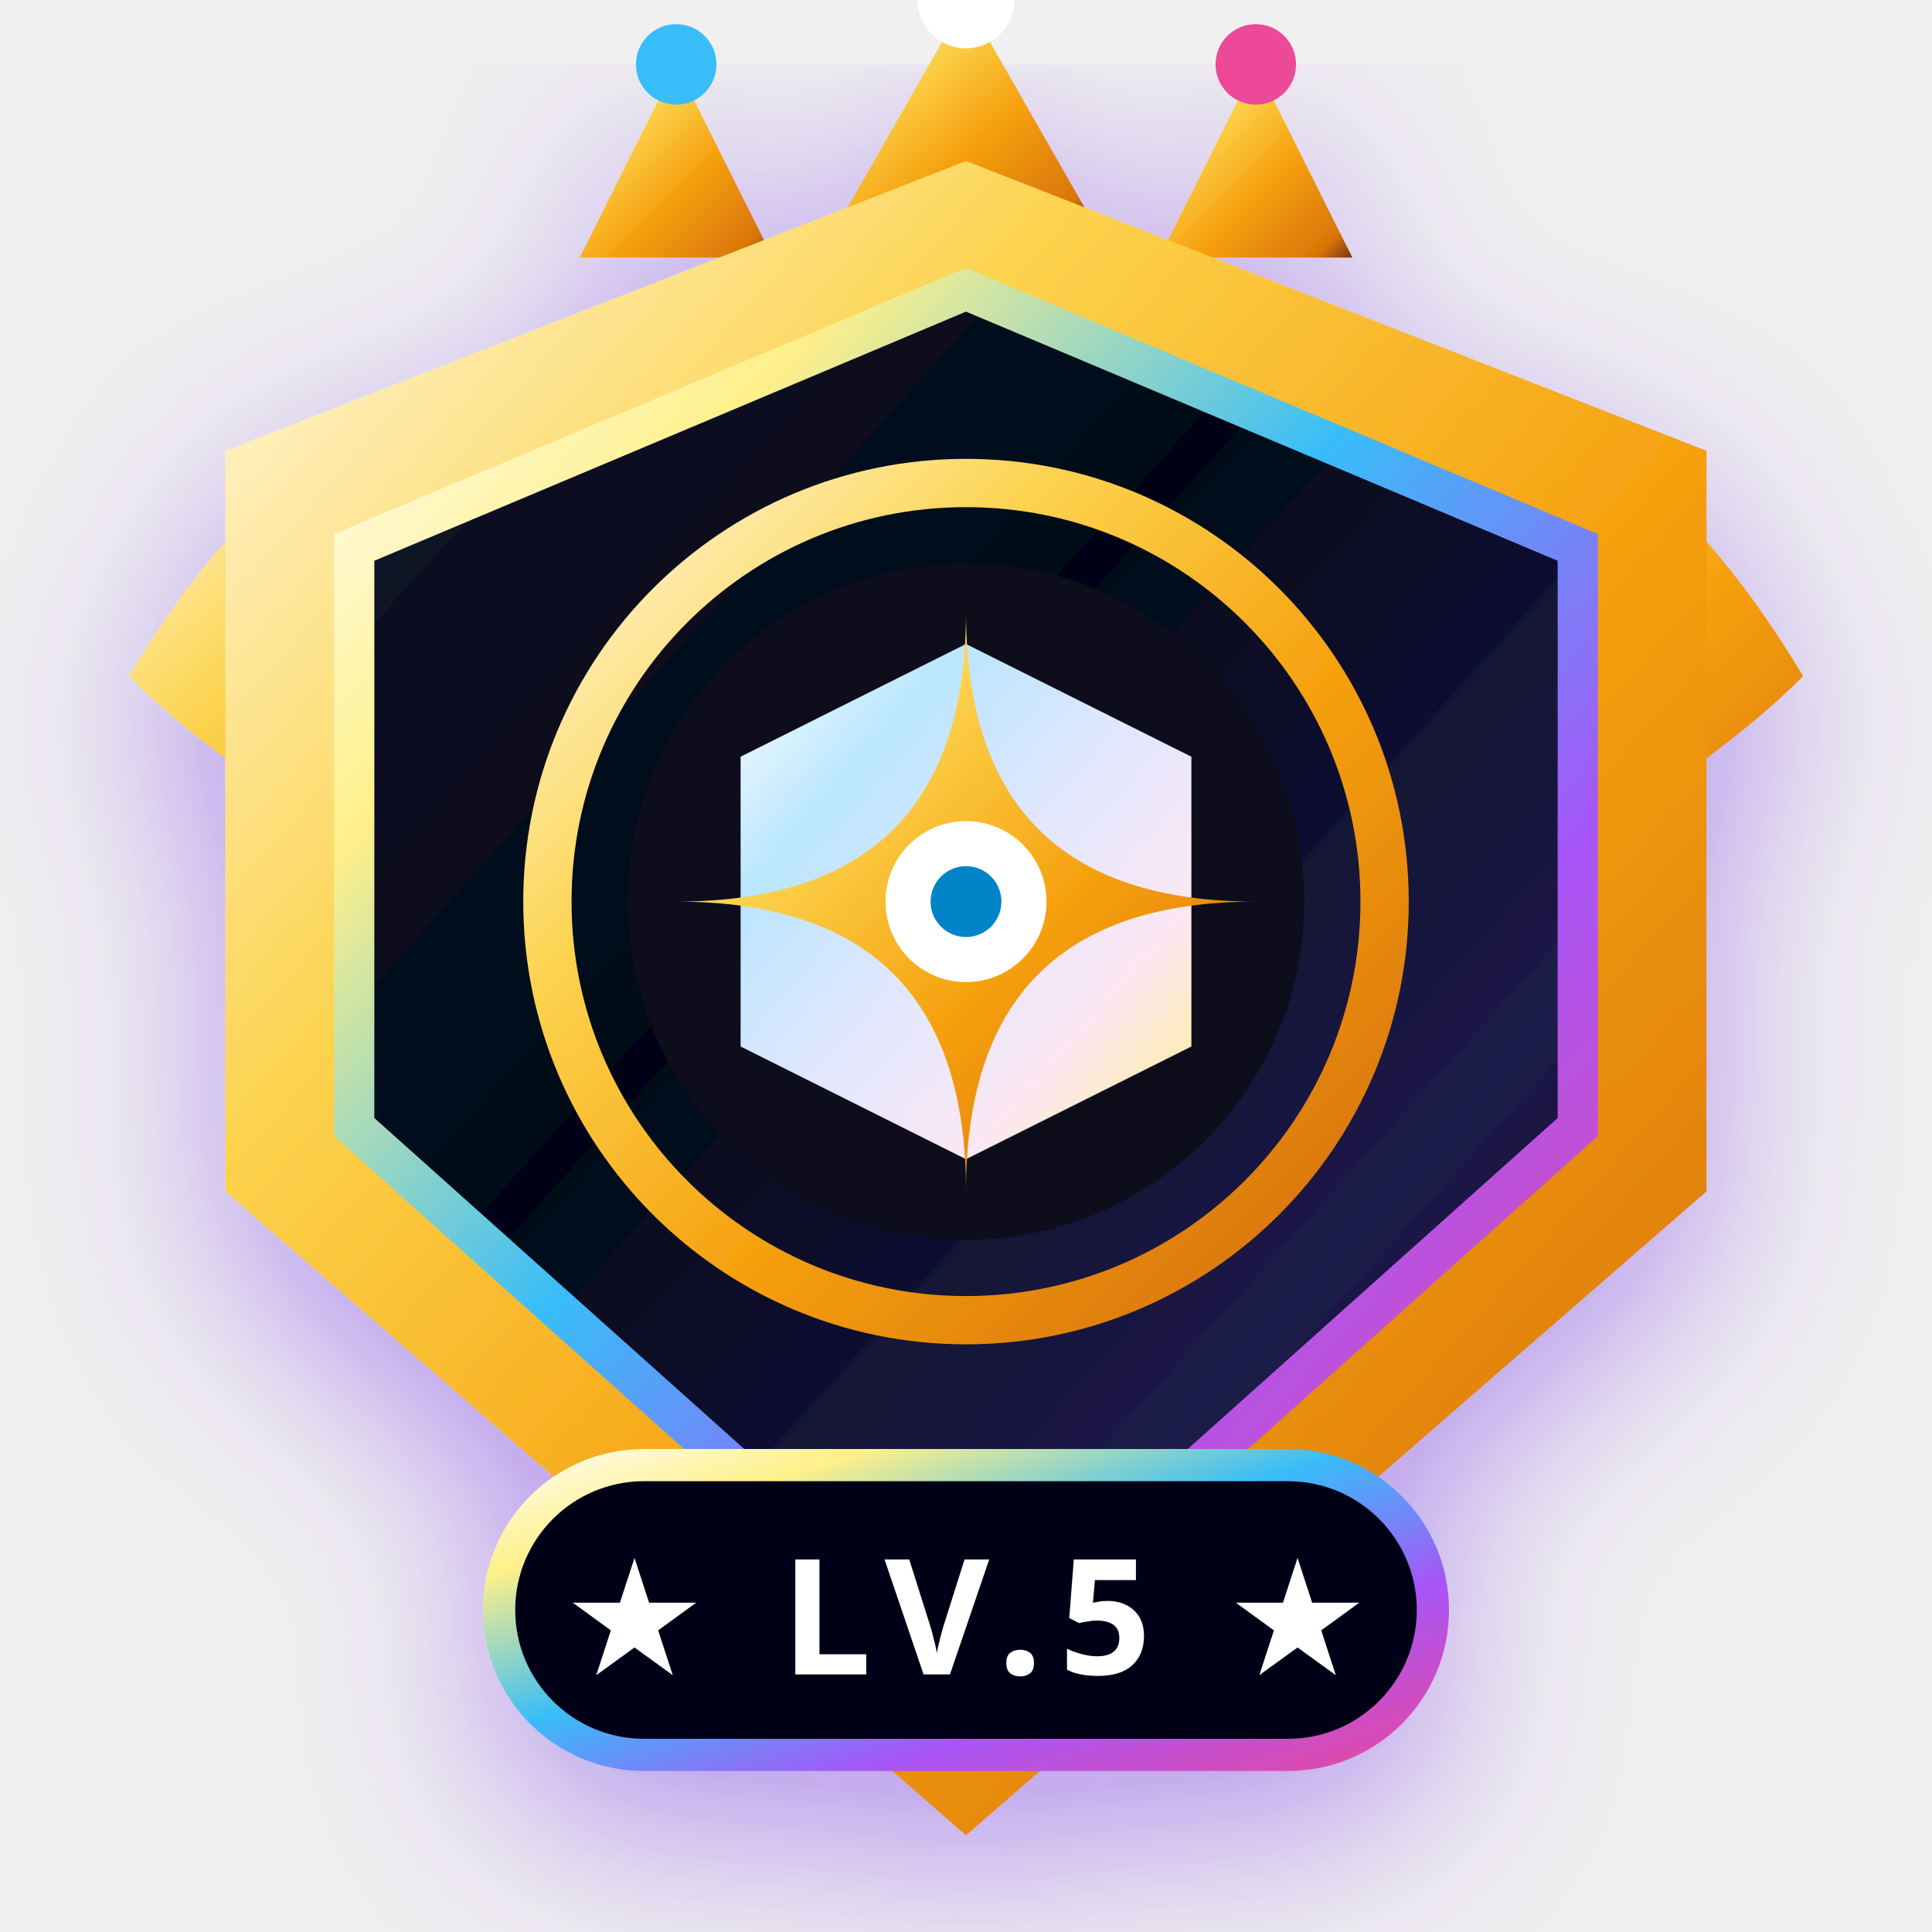
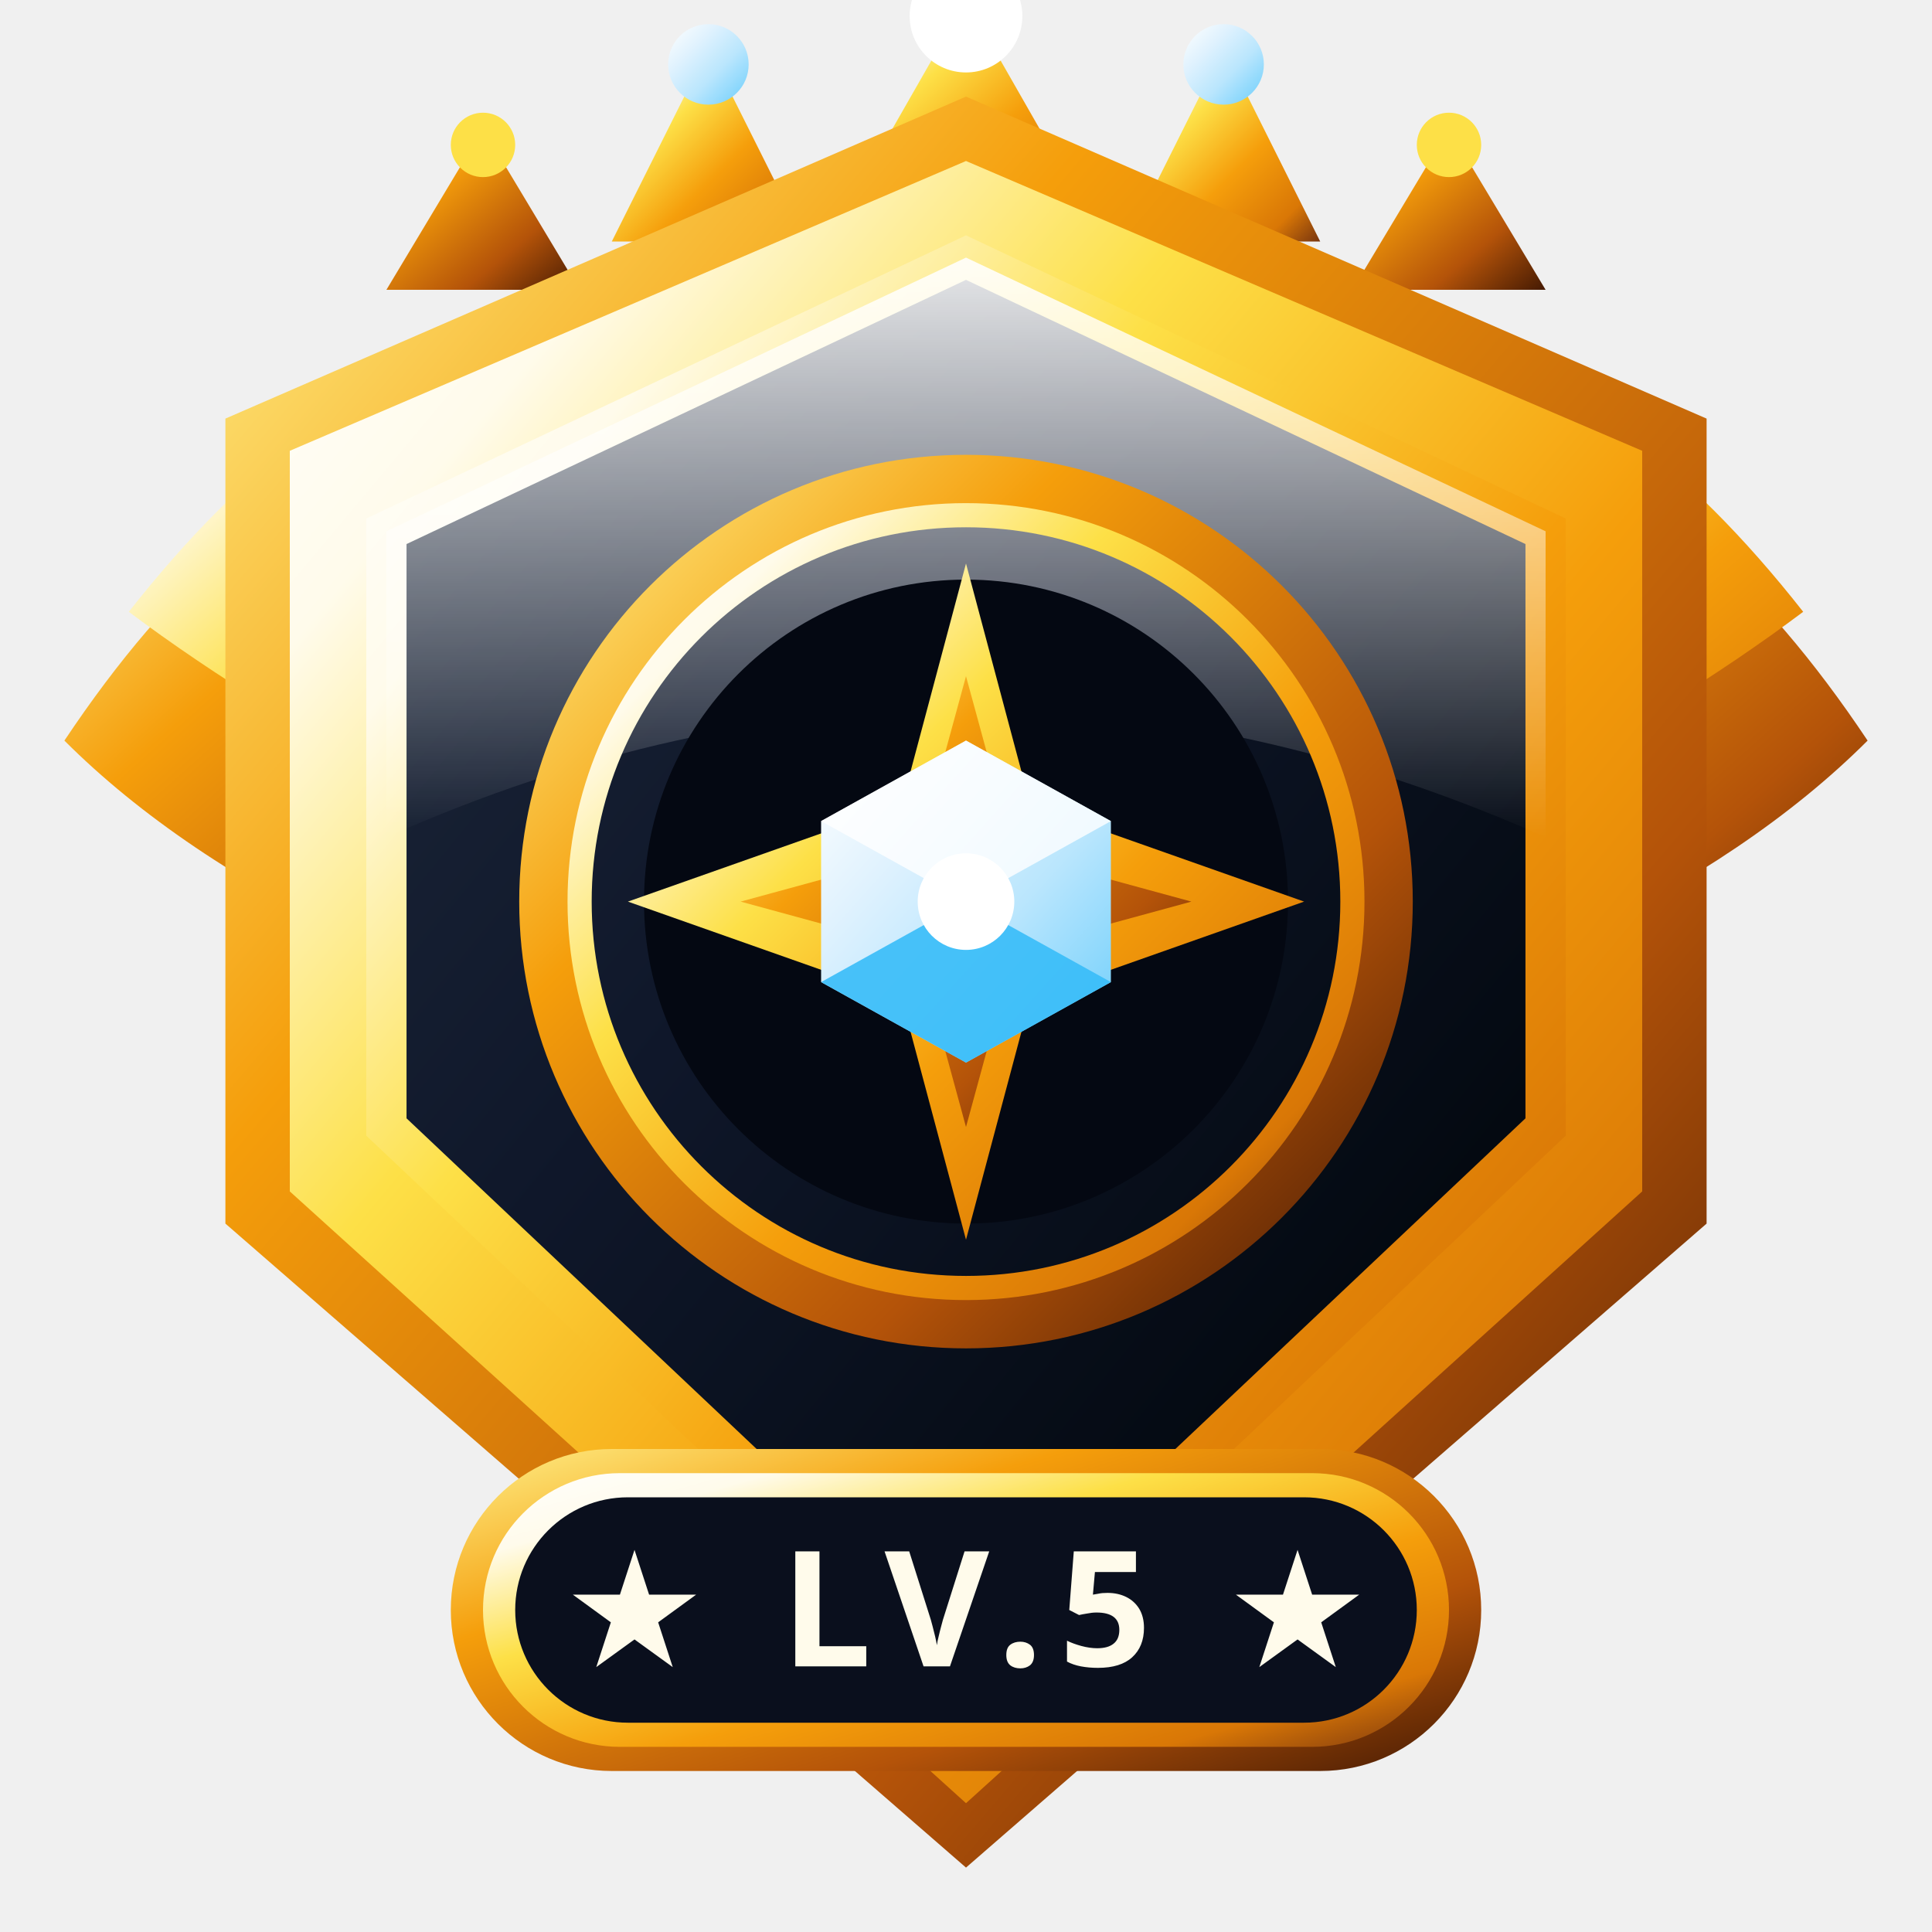
<svg xmlns="http://www.w3.org/2000/svg" viewBox="0 0 120 120" width="120" height="120">
  <defs>
-     <linearGradient id="celestialGold" x1="0%" y1="0%" x2="100%" y2="100%">
+     <linearGradient id="grandImperialGold" x1="0%" y1="0%" x2="100%" y2="100%">
      <stop offset="0%" stop-color="#FFFFFF" />
-       <stop offset="20%" stop-color="#FEF08A" />
-       <stop offset="45%" stop-color="#38BDF8" />
-       <stop offset="70%" stop-color="#A855F7" />
-       <stop offset="100%" stop-color="#EC4899" />
-     </linearGradient>
-     <linearGradient id="grandGold" x1="0%" y1="0%" x2="100%" y2="100%">
-       <stop offset="0%" stop-color="#FFFBEB" />
-       <stop offset="30%" stop-color="#FCD34D" />
+       <stop offset="15%" stop-color="#FFFBEB" />
+       <stop offset="35%" stop-color="#FDE047" />
      <stop offset="60%" stop-color="#F59E0B" />
-       <stop offset="90%" stop-color="#D97706" />
+       <stop offset="85%" stop-color="#D97706" />
      <stop offset="100%" stop-color="#78350F" />
    </linearGradient>
-     <linearGradient id="cosmicBg" x1="0%" y1="0%" x2="100%" y2="100%">
-       <stop offset="0%" stop-color="#0F172A" />
-       <stop offset="40%" stop-color="#020617" />
-       <stop offset="75%" stop-color="#1E1B4B" />
-       <stop offset="100%" stop-color="#020617" />
+     <linearGradient id="deepRoyalGold" x1="0%" y1="0%" x2="100%" y2="100%">
+       <stop offset="0%" stop-color="#FEF08A" />
+       <stop offset="30%" stop-color="#F59E0B" />
+       <stop offset="70%" stop-color="#B45309" />
+       <stop offset="100%" stop-color="#451A03" />
    </linearGradient>
-     <linearGradient id="holoDiamond" x1="0%" y1="0%" x2="100%" y2="100%">
+     <linearGradient id="celestialDiamond" x1="0%" y1="0%" x2="100%" y2="100%">
      <stop offset="0%" stop-color="#FFFFFF" />
-       <stop offset="25%" stop-color="#BAE6FD" />
-       <stop offset="50%" stop-color="#E0E7FF" />
-       <stop offset="75%" stop-color="#FCE7F3" />
-       <stop offset="100%" stop-color="#FEF08A" />
+       <stop offset="30%" stop-color="#E0F2FE" />
+       <stop offset="60%" stop-color="#BAE6FD" />
+       <stop offset="90%" stop-color="#7DD3FC" />
+       <stop offset="100%" stop-color="#38BDF8" />
    </linearGradient>
-     <filter id="grandGlowLvl5" x="-30%" y="-30%" width="160%" height="160%">
-       <feDropShadow dx="0" dy="8" stdDeviation="10" flood-color="#0284C7" flood-opacity="0.45" />
-       <feDropShadow dx="0" dy="4" stdDeviation="6" flood-color="#7C3AED" flood-opacity="0.5" />
-     </filter>
+     <linearGradient id="midnightAegis" x1="0%" y1="0%" x2="100%" y2="100%">
+       <stop offset="0%" stop-color="#1E293B" />
+       <stop offset="40%" stop-color="#0F172A" />
+       <stop offset="75%" stop-color="#050B14" />
+       <stop offset="100%" stop-color="#000000" />
+     </linearGradient>
+     <linearGradient id="legendGloss" x1="0%" y1="0%" x2="0%" y2="100%">
+       <stop offset="0%" stop-color="#FFFFFF" stop-opacity="0.9" />
+       <stop offset="100%" stop-color="#FFFFFF" stop-opacity="0" />
+     </linearGradient>
  </defs>
-   <g filter="url(#grandGlowLvl5)">
-     <path d="M8 42 Q26 12 52 32 L52 66 Q20 54 8 42 Z" fill="url(#grandGold)" />
-     <path d="M112 42 Q94 12 68 32 L68 66 Q100 54 112 42 Z" fill="url(#grandGold)" />
-     <polygon points="60,0 68,14 52,14" fill="url(#grandGold)" />
-     <circle cx="60" cy="0" r="3" fill="#FFFFFF" />
-     <polygon points="42,4 48,16 36,16" fill="url(#grandGold)" />
-     <circle cx="42" cy="4" r="2.5" fill="#38BDF8" />
-     <polygon points="78,4 84,16 72,16" fill="url(#grandGold)" />
-     <circle cx="78" cy="4" r="2.5" fill="#EC4899" />
-     <polygon points="60,10 106,28 106,74 60,114 14,74 14,28" fill="url(#grandGold)" />
-     <polygon points="60,18 98,34 98,70 60,104 22,70 22,34" fill="url(#cosmicBg)" />
-     <polygon points="60,18 98,34 98,70 60,104 22,70 22,34" fill="none" stroke="url(#celestialGold)" stroke-width="2.5" />
+   <g>
+     <path d="M4 46 Q24 16 50 32 L50 68 Q18 60 4 46 Z" fill="url(#deepRoyalGold)" />
+     <path d="M116 46 Q96 16 70 32 L70 68 Q102 60 116 46 Z" fill="url(#deepRoyalGold)" />
+     <path d="M8 38 Q30 10 54 28 L54 62 Q24 50 8 38 Z" fill="url(#grandImperialGold)" />
+     <path d="M112 38 Q90 10 66 28 L66 62 Q96 50 112 38 Z" fill="url(#grandImperialGold)" />
+     <polygon points="60,0 68,14 52,14" fill="url(#grandImperialGold)" />
+     <circle cx="60" cy="1" r="3.5" fill="#FFFFFF" />
+     <polygon points="44,3 50,15 38,15" fill="url(#grandImperialGold)" />
+     <circle cx="44" cy="4" r="2.5" fill="url(#celestialDiamond)" />
+     <polygon points="76,3 82,15 70,15" fill="url(#grandImperialGold)" />
+     <circle cx="76" cy="4" r="2.5" fill="url(#celestialDiamond)" />
+     <polygon points="30,8 36,18 24,18" fill="url(#deepRoyalGold)" />
+     <circle cx="30" cy="9" r="2" fill="#FDE047" />
+     <polygon points="90,8 96,18 84,18" fill="url(#deepRoyalGold)" />
+     <circle cx="90" cy="9" r="2" fill="#FDE047" />
+     <polygon points="60,6 106,26 106,76 60,116 14,76 14,26" fill="url(#deepRoyalGold)" />
+     <polygon points="60,10 102,28 102,74 60,112 18,74 18,28" fill="url(#grandImperialGold)" />
+     <polygon points="60,16 96,33 96,70 60,104 24,70 24,33" fill="url(#midnightAegis)" />
+     <polygon points="60,16 96,33 96,70 60,104 24,70 24,33" fill="none" stroke="url(#grandImperialGold)" stroke-width="2.5" />
+     <path d="M24 33 L60 16 L96 33 L96 52 Q60 36 24 52 Z" fill="url(#legendGloss)" />
    <g transform="translate(60, 56)">
-       <circle cx="0" cy="0" r="26" fill="none" stroke="url(#grandGold)" stroke-width="3" />
-       <circle cx="0" cy="0" r="21" fill="#0A0F1D" />
-       <polygon points="0,-16 14,-9 14,9 0,16 -14,9 -14,-9" fill="url(#holoDiamond)" />
-       <path d="M0 -18 Q0 0 18 0 Q0 0 0 18 Q0 0 -18 0 Q0 0 0 -18 Z" fill="url(#grandGold)" />
-       <circle cx="0" cy="0" r="5" fill="#FFFFFF" />
-       <circle cx="0" cy="0" r="2.2" fill="#0284C7" />
+       <circle cx="0" cy="0" r="26" fill="none" stroke="url(#deepRoyalGold)" stroke-width="3.5" />
+       <circle cx="0" cy="0" r="24" fill="none" stroke="url(#grandImperialGold)" stroke-width="1.5" />
+       <circle cx="0" cy="0" r="20" fill="#040812" />
+       <polygon points="0,-21 4,-6 21,0 4,6 0,21 -4,6 -21,0 -4,-6" fill="url(#grandImperialGold)" />
+       <polygon points="0,-14 3,-3 14,0 3,3 0,14 -3,3 -14,0 -3,-3" fill="url(#deepRoyalGold)" />
+       <polygon points="0,-10 9,-5 9,5 0,10 -9,5 -9,-5" fill="url(#celestialDiamond)" />
+       <polygon points="0,-10 9,-5 0,0 -9,-5" fill="#FFFFFF" fill-opacity="0.8" />
+       <polygon points="0,10 9,5 0,0 -9,5" fill="#38BDF8" fill-opacity="0.9" />
+       <circle cx="0" cy="0" r="3" fill="#FFFFFF" />
    </g>
-     <rect x="30" y="90" width="60" height="20" rx="10" fill="url(#celestialGold)" />
-     <rect x="32" y="92" width="56" height="16" rx="8" fill="#020617" />
-     <text x="60" y="104" font-family="'Plus Jakarta Sans', sans-serif" font-size="10" font-weight="900" fill="#FFFFFF" text-anchor="middle" letter-spacing="1">★ LV.5 ★</text>
+     <rect x="28" y="90" width="64" height="20" rx="10" fill="url(#deepRoyalGold)" />
+     <rect x="30" y="91.5" width="60" height="17" rx="8.5" fill="url(#grandImperialGold)" />
+     <rect x="32" y="93" width="56" height="14" rx="7" fill="#0A0F1D" />
+     <text x="60" y="103.5" font-family="'Plus Jakarta Sans', sans-serif" font-size="10" font-weight="900" fill="#FFFBEB" text-anchor="middle" letter-spacing="1">★ LV.5 ★</text>
  </g>
</svg>
